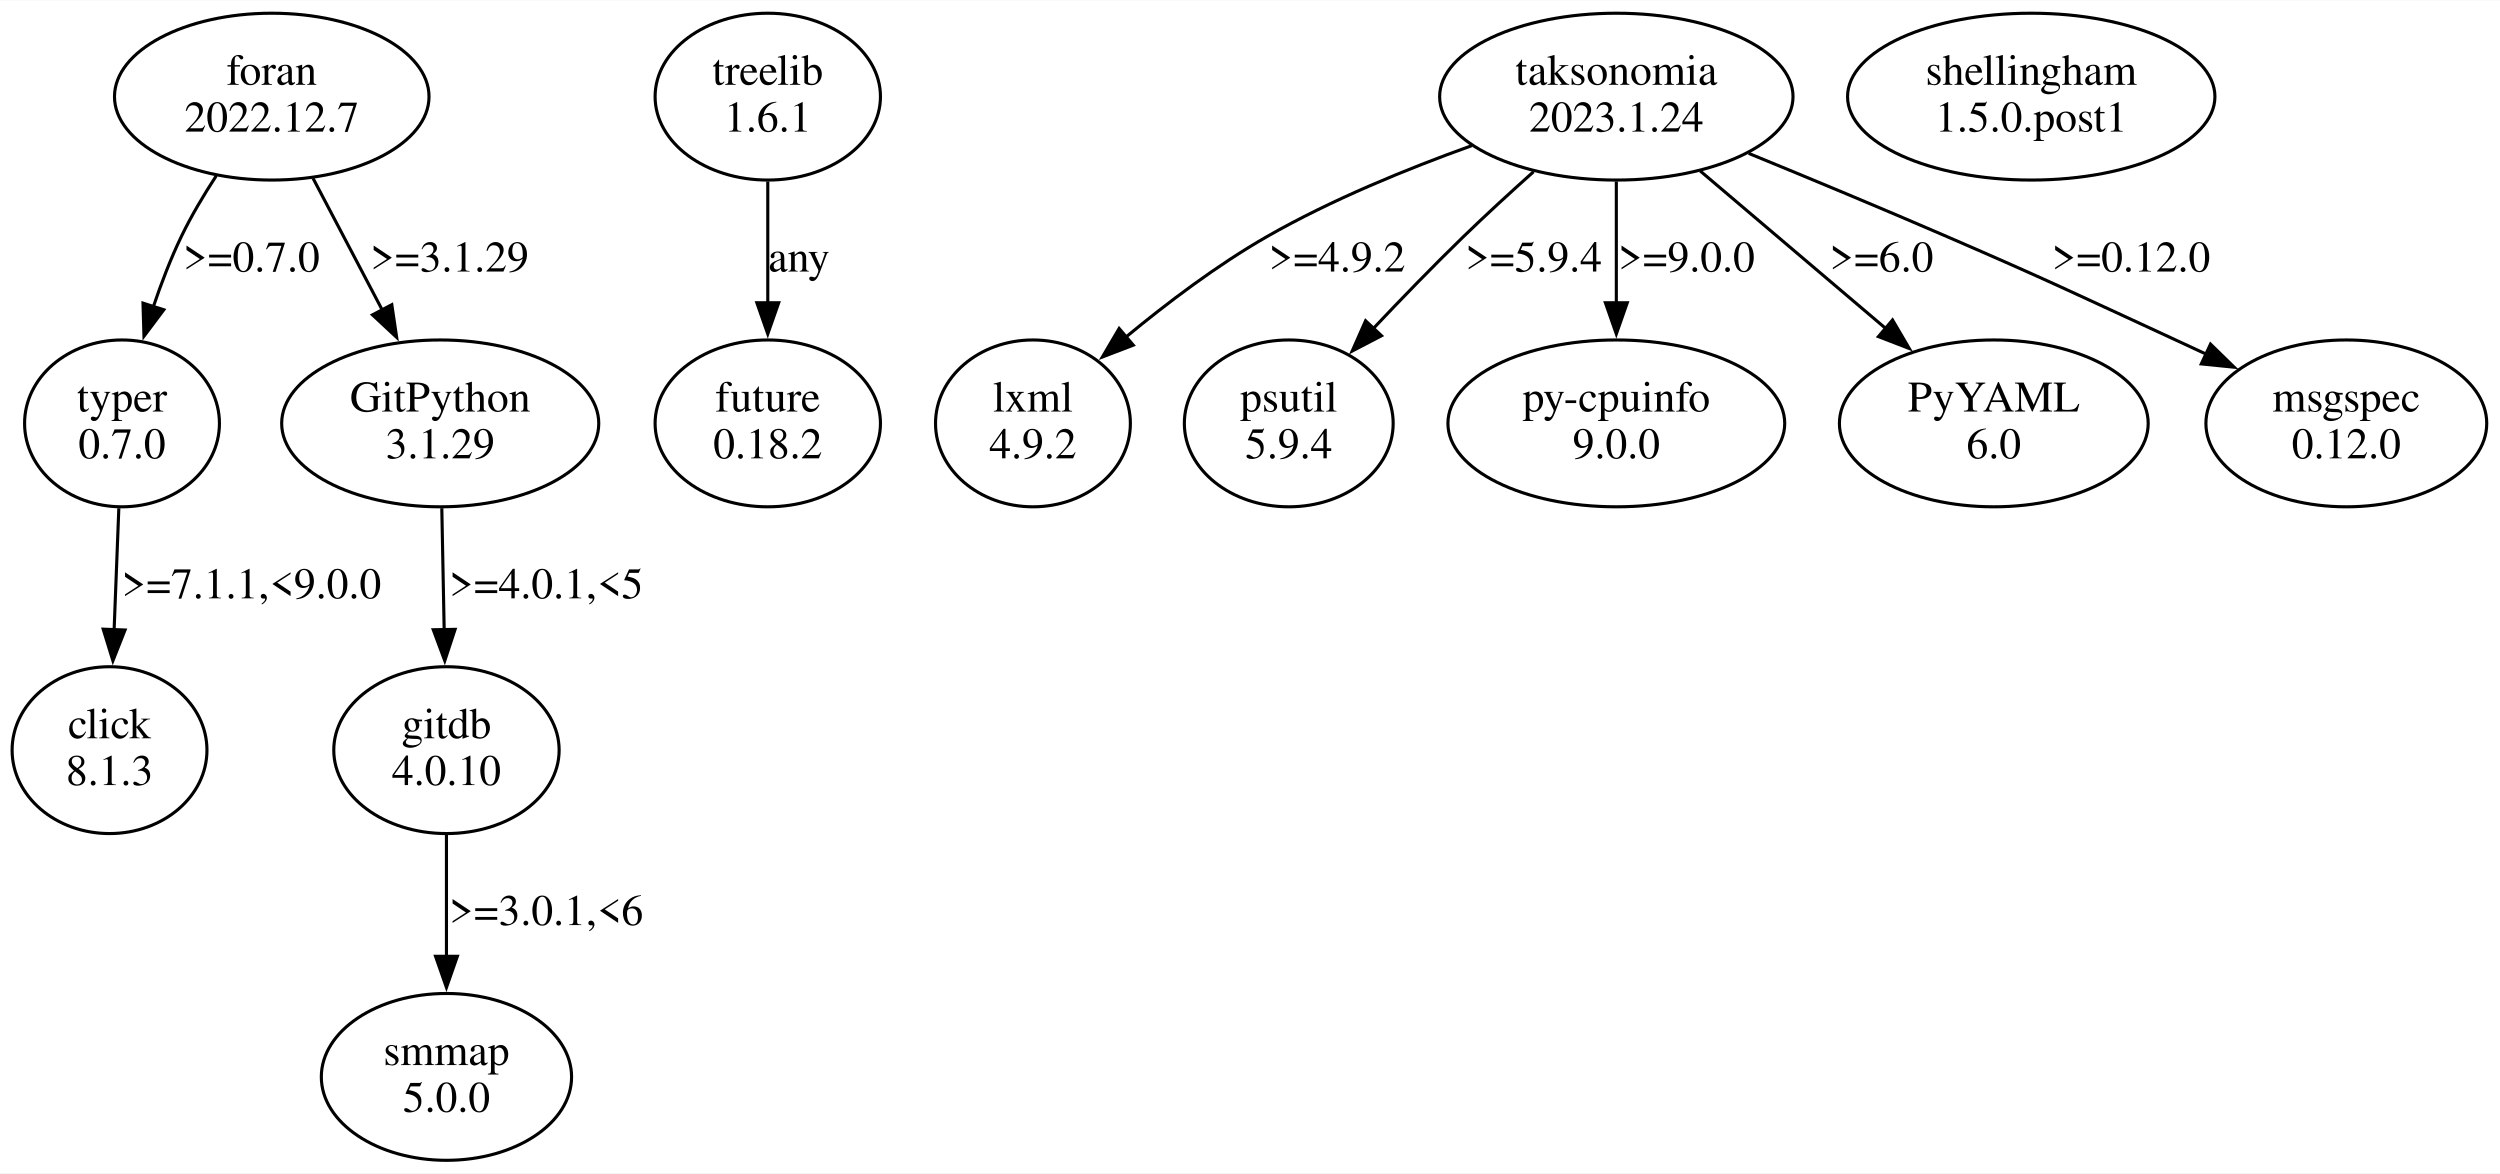
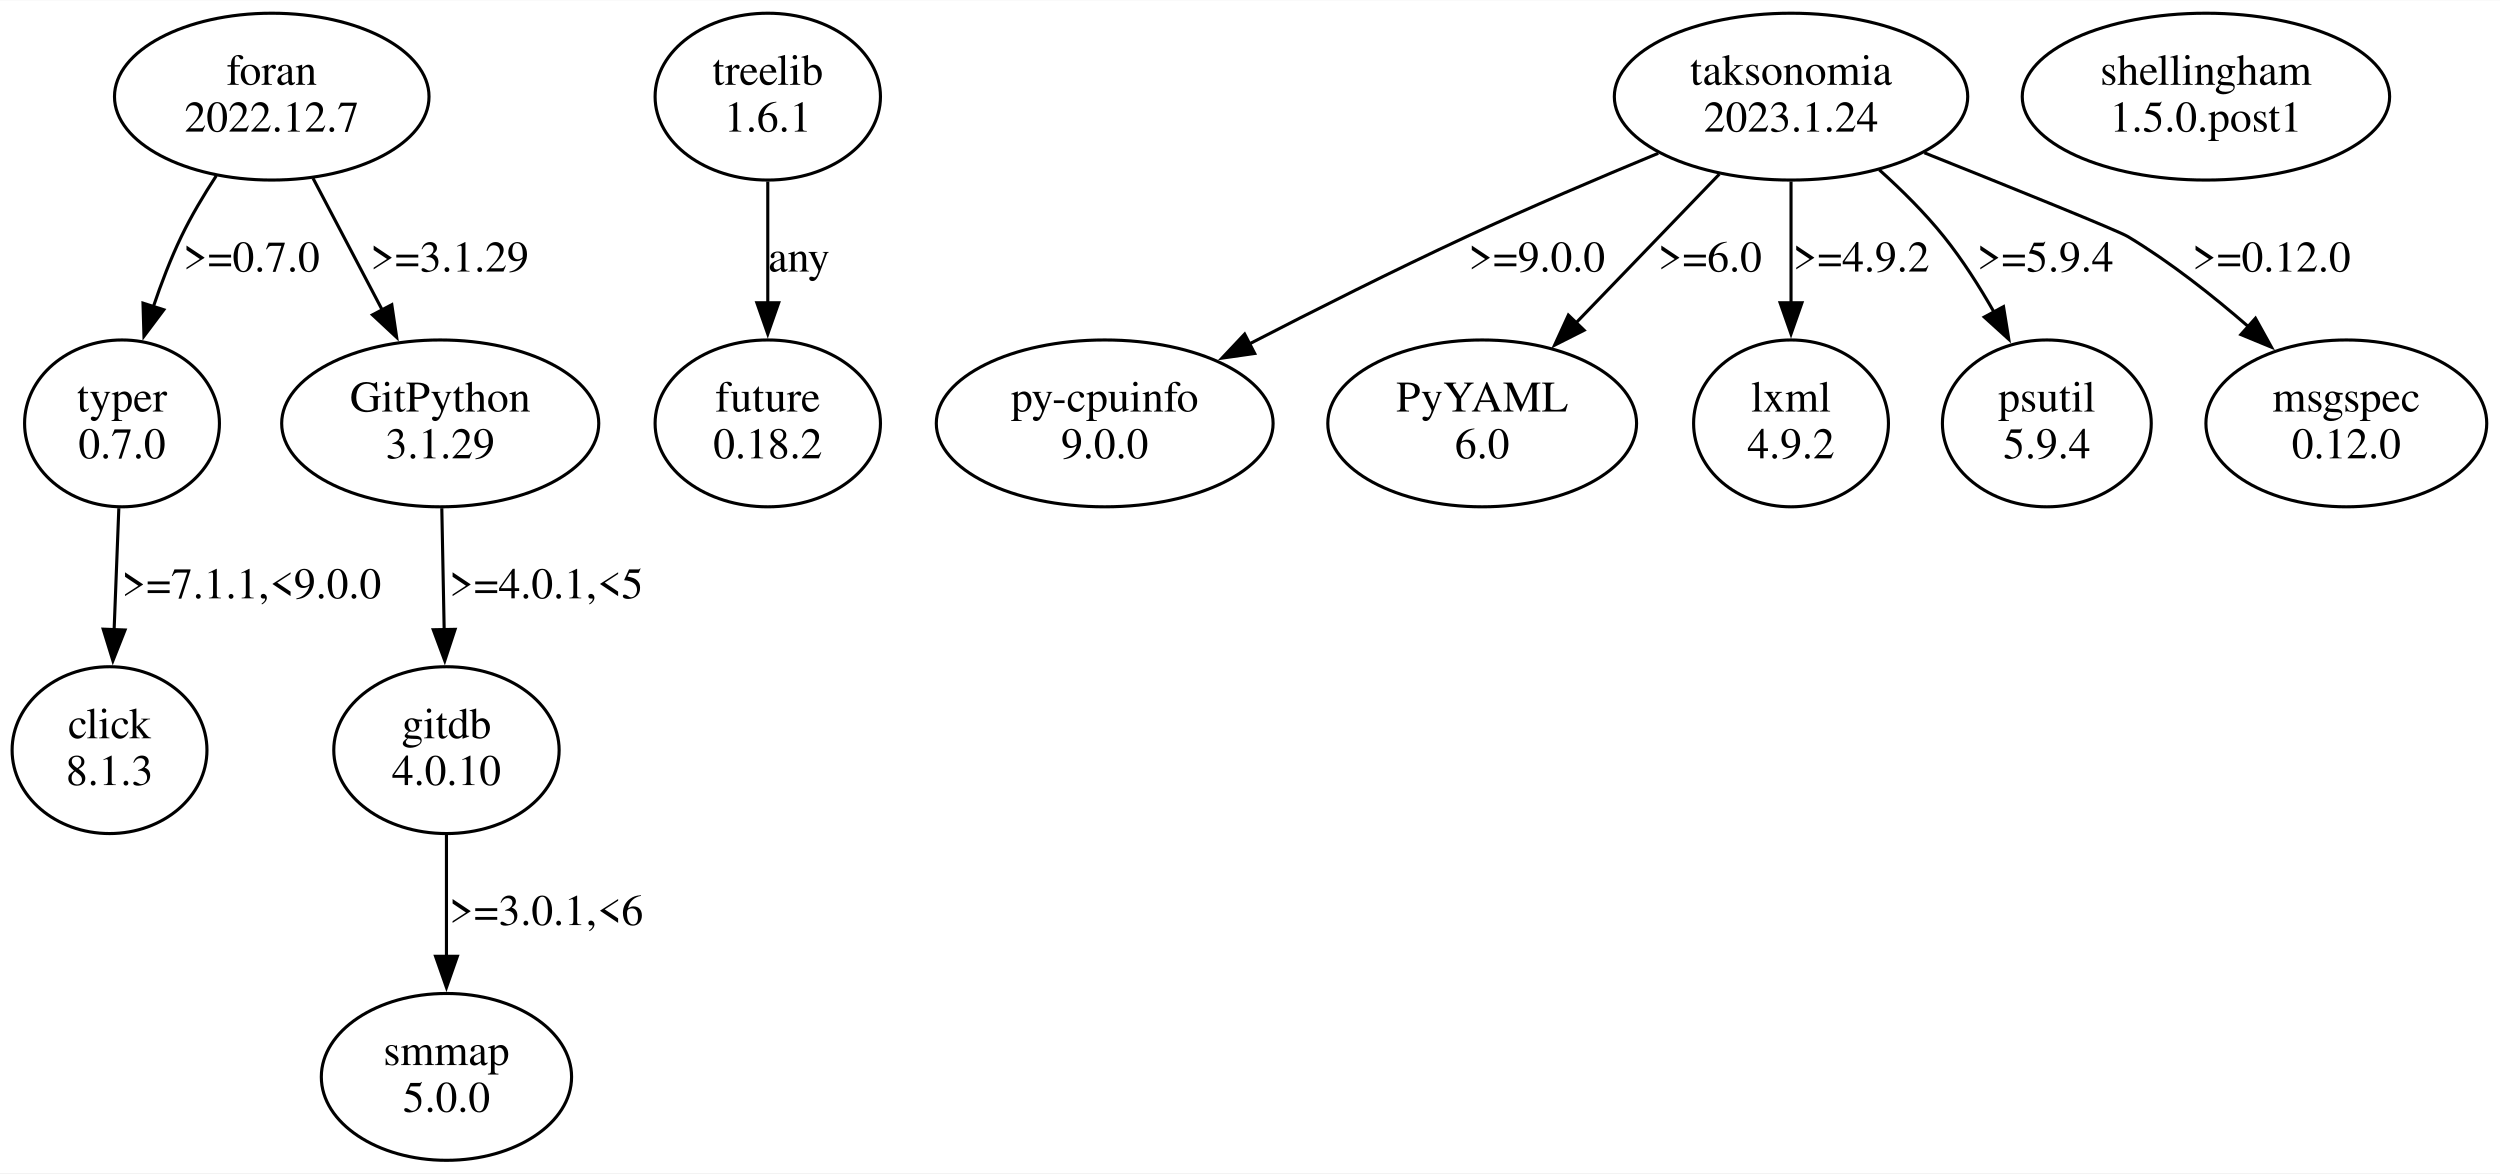
<svg xmlns="http://www.w3.org/2000/svg" width="801pt" height="376pt" viewBox="0.00 0.00 801.37 375.96">
  <g id="graph0" class="graph" transform="scale(1 1) rotate(0) translate(4 371.96)">
    <polygon fill="white" stroke="none" points="-4,4 -4,-371.96 797.37,-371.96 797.37,4 -4,4" />
    <g id="node1" class="node">
      <ellipse fill="none" stroke="black" cx="35.11" cy="-236.35" rx="31.23" ry="26.74" />
      <text text-anchor="middle" x="35.11" y="-240.15" font-family="Times,serif" font-size="14.00">typer</text>
      <text text-anchor="middle" x="35.11" y="-225.15" font-family="Times,serif" font-size="14.00">0.7.0</text>
    </g>
    <g id="node2" class="node">
      <ellipse fill="none" stroke="black" cx="31.11" cy="-131.61" rx="31.23" ry="26.74" />
      <text text-anchor="middle" x="31.11" y="-135.41" font-family="Times,serif" font-size="14.00">click</text>
      <text text-anchor="middle" x="31.11" y="-120.41" font-family="Times,serif" font-size="14.00">8.1.3</text>
    </g>
    <g id="edge1" class="edge">
      <path fill="none" stroke="black" d="M34.09,-209.16C33.63,-197.32 33.08,-183.12 32.58,-170.18" />
      <polygon fill="black" stroke="black" points="36.08,-170.12 32.19,-160.27 29.08,-170.39 36.08,-170.12" />
      <text text-anchor="middle" x="76.61" y="-180.28" font-family="Times,serif" font-size="14.00">&gt;=7.1.1,&lt;9.0.0</text>
    </g>
    <g id="node3" class="node">
      <ellipse fill="none" stroke="black" cx="242.11" cy="-341.09" rx="36.12" ry="26.74" />
      <text text-anchor="middle" x="242.11" y="-344.89" font-family="Times,serif" font-size="14.00">treelib</text>
      <text text-anchor="middle" x="242.11" y="-329.89" font-family="Times,serif" font-size="14.00">1.6.1</text>
    </g>
    <g id="node4" class="node">
      <ellipse fill="none" stroke="black" cx="242.11" cy="-236.35" rx="36.12" ry="26.74" />
      <text text-anchor="middle" x="242.11" y="-240.15" font-family="Times,serif" font-size="14.00">future</text>
      <text text-anchor="middle" x="242.11" y="-225.15" font-family="Times,serif" font-size="14.00">0.18.2</text>
    </g>
    <g id="edge2" class="edge">
      <path fill="none" stroke="black" d="M242.11,-313.9C242.11,-302.06 242.11,-287.86 242.11,-274.92" />
      <polygon fill="black" stroke="black" points="245.61,-275.01 242.11,-265.01 238.61,-275.01 245.61,-275.01" />
      <text text-anchor="middle" x="252.11" y="-285.02" font-family="Times,serif" font-size="14.00">any</text>
    </g>
    <g id="node5" class="node">
-       <ellipse fill="none" stroke="black" cx="514.11" cy="-341.09" rx="56.64" ry="26.74" />
-       <text text-anchor="middle" x="514.11" y="-344.89" font-family="Times,serif" font-size="14.00">taksonomia</text>
-       <text text-anchor="middle" x="514.11" y="-329.89" font-family="Times,serif" font-size="14.00">2023.1.24</text>
+       <ellipse fill="none" stroke="black" cx="570.11" cy="-341.09" rx="56.64" ry="26.74" />
+       <text text-anchor="middle" x="570.11" y="-344.89" font-family="Times,serif" font-size="14.00">taksonomia</text>
+       <text text-anchor="middle" x="570.11" y="-329.89" font-family="Times,serif" font-size="14.00">2023.1.24</text>
    </g>
    <g id="node6" class="node">
-       <ellipse fill="none" stroke="black" cx="327.11" cy="-236.35" rx="31.23" ry="26.74" />
-       <text text-anchor="middle" x="327.11" y="-240.15" font-family="Times,serif" font-size="14.00">lxml</text>
-       <text text-anchor="middle" x="327.11" y="-225.15" font-family="Times,serif" font-size="14.00">4.9.2</text>
+       <ellipse fill="none" stroke="black" cx="350.11" cy="-236.35" rx="53.98" ry="26.74" />
+       <text text-anchor="middle" x="350.11" y="-240.15" font-family="Times,serif" font-size="14.00">py-cpuinfo</text>
+       <text text-anchor="middle" x="350.11" y="-225.15" font-family="Times,serif" font-size="14.00">9.0.0</text>
    </g>
    <g id="edge3" class="edge">
-       <path fill="none" stroke="black" d="M467.76,-325.38C447.04,-317.94 422.69,-307.99 402.11,-296.22 386.23,-287.14 370.09,-274.93 356.87,-263.99" />
-       <polygon fill="black" stroke="black" points="359.27,-261.43 349.37,-257.64 354.74,-266.77 359.27,-261.43" />
-       <text text-anchor="middle" x="424.61" y="-285.02" font-family="Times,serif" font-size="14.00">&gt;=4.9.2</text>
+       <path fill="none" stroke="black" d="M527.56,-322.94C508.62,-315.09 486.11,-305.5 466.11,-296.22 442.87,-285.44 417.45,-272.65 396.35,-261.76" />
+       <polygon fill="black" stroke="black" points="398.19,-258.77 387.7,-257.27 394.97,-264.98 398.19,-258.77" />
+       <text text-anchor="middle" x="488.61" y="-285.02" font-family="Times,serif" font-size="14.00">&gt;=9.0.0</text>
    </g>
    <g id="node7" class="node">
-       <ellipse fill="none" stroke="black" cx="409.11" cy="-236.35" rx="33.47" ry="26.74" />
-       <text text-anchor="middle" x="409.11" y="-240.15" font-family="Times,serif" font-size="14.00">psutil</text>
-       <text text-anchor="middle" x="409.11" y="-225.15" font-family="Times,serif" font-size="14.00">5.9.4</text>
+       <ellipse fill="none" stroke="black" cx="471.11" cy="-236.35" rx="49.49" ry="26.74" />
+       <text text-anchor="middle" x="471.11" y="-240.15" font-family="Times,serif" font-size="14.00">PyYAML</text>
+       <text text-anchor="middle" x="471.11" y="-225.15" font-family="Times,serif" font-size="14.00">6.0</text>
    </g>
    <g id="edge4" class="edge">
-       <path fill="none" stroke="black" d="M487.57,-317.02C480.19,-310.42 472.24,-303.14 465.11,-296.22 455.4,-286.8 445.11,-276.18 436.03,-266.57" />
-       <polygon fill="black" stroke="black" points="438.84,-264.45 429.45,-259.55 433.74,-269.24 438.84,-264.45" />
-       <text text-anchor="middle" x="487.61" y="-285.02" font-family="Times,serif" font-size="14.00">&gt;=5.9.4</text>
+       <path fill="none" stroke="black" d="M547.15,-316.26C533.46,-302.06 515.93,-283.86 501.15,-268.53" />
+       <polygon fill="black" stroke="black" points="503.78,-266.21 494.32,-261.43 498.74,-271.06 503.78,-266.21" />
+       <text text-anchor="middle" x="544.11" y="-285.02" font-family="Times,serif" font-size="14.00">&gt;=6.0</text>
    </g>
    <g id="node8" class="node">
-       <ellipse fill="none" stroke="black" cx="514.11" cy="-236.35" rx="53.98" ry="26.74" />
-       <text text-anchor="middle" x="514.11" y="-240.15" font-family="Times,serif" font-size="14.00">py-cpuinfo</text>
-       <text text-anchor="middle" x="514.11" y="-225.15" font-family="Times,serif" font-size="14.00">9.0.0</text>
+       <ellipse fill="none" stroke="black" cx="570.11" cy="-236.35" rx="31.23" ry="26.74" />
+       <text text-anchor="middle" x="570.11" y="-240.15" font-family="Times,serif" font-size="14.00">lxml</text>
+       <text text-anchor="middle" x="570.11" y="-225.15" font-family="Times,serif" font-size="14.00">4.9.2</text>
    </g>
    <g id="edge5" class="edge">
-       <path fill="none" stroke="black" d="M514.11,-313.9C514.11,-302.06 514.11,-287.86 514.11,-274.92" />
-       <polygon fill="black" stroke="black" points="517.61,-275.01 514.11,-265.01 510.61,-275.01 517.61,-275.01" />
-       <text text-anchor="middle" x="536.61" y="-285.02" font-family="Times,serif" font-size="14.00">&gt;=9.0.0</text>
+       <path fill="none" stroke="black" d="M570.11,-313.9C570.11,-302.06 570.11,-287.86 570.11,-274.92" />
+       <polygon fill="black" stroke="black" points="573.61,-275.01 570.11,-265.01 566.61,-275.01 573.61,-275.01" />
+       <text text-anchor="middle" x="592.61" y="-285.02" font-family="Times,serif" font-size="14.00">&gt;=4.9.2</text>
    </g>
    <g id="node9" class="node">
-       <ellipse fill="none" stroke="black" cx="635.11" cy="-236.35" rx="49.49" ry="26.74" />
-       <text text-anchor="middle" x="635.11" y="-240.15" font-family="Times,serif" font-size="14.00">PyYAML</text>
-       <text text-anchor="middle" x="635.11" y="-225.15" font-family="Times,serif" font-size="14.00">6.0</text>
+       <ellipse fill="none" stroke="black" cx="652.11" cy="-236.35" rx="33.47" ry="26.74" />
+       <text text-anchor="middle" x="652.11" y="-240.15" font-family="Times,serif" font-size="14.00">psutil</text>
+       <text text-anchor="middle" x="652.11" y="-225.15" font-family="Times,serif" font-size="14.00">5.9.4</text>
    </g>
    <g id="edge6" class="edge">
-       <path fill="none" stroke="black" d="M540.97,-317.29C558.52,-302.39 581.61,-282.78 600.53,-266.72" />
-       <polygon fill="black" stroke="black" points="602.65,-269.5 608.01,-260.36 598.12,-264.17 602.65,-269.5" />
-       <text text-anchor="middle" x="599.11" y="-285.02" font-family="Times,serif" font-size="14.00">&gt;=6.0</text>
+       <path fill="none" stroke="black" d="M598.37,-317.65C605.6,-311.17 613.04,-303.79 619.11,-296.22 625.05,-288.81 630.54,-280.19 635.26,-271.87" />
+       <polygon fill="black" stroke="black" points="638.22,-273.77 639.91,-263.31 632.06,-270.43 638.22,-273.77" />
+       <text text-anchor="middle" x="651.61" y="-285.02" font-family="Times,serif" font-size="14.00">&gt;=5.9.4</text>
    </g>
    <g id="node10" class="node">
      <ellipse fill="none" stroke="black" cx="748.11" cy="-236.35" rx="45.01" ry="26.74" />
      <text text-anchor="middle" x="748.11" y="-240.15" font-family="Times,serif" font-size="14.00">msgspec</text>
      <text text-anchor="middle" x="748.11" y="-225.15" font-family="Times,serif" font-size="14.00">0.12.0</text>
    </g>
    <g id="edge7" class="edge">
-       <path fill="none" stroke="black" d="M556.54,-322.9C575.98,-314.93 599.28,-305.24 620.11,-296.22 652.79,-282.08 660.78,-278.13 693.11,-263.22 696.42,-261.7 699.83,-260.11 703.26,-258.51" />
-       <polygon fill="black" stroke="black" points="704.58,-261.76 712.16,-254.36 701.62,-255.42 704.58,-261.76" />
-       <text text-anchor="middle" x="679.11" y="-285.02" font-family="Times,serif" font-size="14.00">&gt;=0.12.0</text>
+       <path fill="none" stroke="black" d="M612.85,-323.09C641.68,-311.56 675.01,-298.09 678.11,-296.22 691.66,-288.05 705.26,-277.33 716.82,-267.27" />
+       <polygon fill="black" stroke="black" points="718.98,-270.05 724.11,-260.78 714.31,-264.82 718.98,-270.05" />
+       <text text-anchor="middle" x="724.11" y="-285.02" font-family="Times,serif" font-size="14.00">&gt;=0.12.0</text>
    </g>
    <g id="node11" class="node">
-       <ellipse fill="none" stroke="black" cx="647.11" cy="-341.09" rx="58.88" ry="26.74" />
-       <text text-anchor="middle" x="647.11" y="-344.89" font-family="Times,serif" font-size="14.00">shellingham</text>
-       <text text-anchor="middle" x="647.11" y="-329.89" font-family="Times,serif" font-size="14.00">1.5.0.post1</text>
+       <ellipse fill="none" stroke="black" cx="703.11" cy="-341.09" rx="58.88" ry="26.74" />
+       <text text-anchor="middle" x="703.11" y="-344.89" font-family="Times,serif" font-size="14.00">shellingham</text>
+       <text text-anchor="middle" x="703.11" y="-329.89" font-family="Times,serif" font-size="14.00">1.5.0.post1</text>
    </g>
    <g id="node12" class="node">
      <ellipse fill="none" stroke="black" cx="83.11" cy="-341.09" rx="50.41" ry="26.74" />
      <text text-anchor="middle" x="83.11" y="-344.89" font-family="Times,serif" font-size="14.00">foran</text>
      <text text-anchor="middle" x="83.11" y="-329.89" font-family="Times,serif" font-size="14.00">2022.12.7</text>
    </g>
-     <g id="edge8" class="edge">
+     <g id="edge9" class="edge">
      <path fill="none" stroke="black" d="M65.33,-315.73C61.3,-309.56 57.28,-302.8 54.11,-296.22 50.7,-289.13 47.69,-281.28 45.13,-273.68" />
      <polygon fill="black" stroke="black" points="48.51,-272.77 42.15,-264.3 41.84,-274.89 48.51,-272.77" />
      <text text-anchor="middle" x="76.61" y="-285.02" font-family="Times,serif" font-size="14.00">&gt;=0.7.0</text>
    </g>
    <g id="node13" class="node">
      <ellipse fill="none" stroke="black" cx="137.11" cy="-236.35" rx="50.82" ry="26.74" />
      <text text-anchor="middle" x="137.11" y="-240.15" font-family="Times,serif" font-size="14.00">GitPython</text>
      <text text-anchor="middle" x="137.11" y="-225.15" font-family="Times,serif" font-size="14.00">3.1.29</text>
    </g>
-     <g id="edge9" class="edge">
+     <g id="edge8" class="edge">
      <path fill="none" stroke="black" d="M96.32,-314.96C103.06,-302.15 111.35,-286.36 118.7,-272.37" />
      <polygon fill="black" stroke="black" points="121.59,-274.4 123.15,-263.92 115.4,-271.14 121.59,-274.4" />
      <text text-anchor="middle" x="140.11" y="-285.02" font-family="Times,serif" font-size="14.00">&gt;=3.1.29</text>
    </g>
    <g id="node14" class="node">
      <ellipse fill="none" stroke="black" cx="139.11" cy="-131.61" rx="36.12" ry="26.74" />
      <text text-anchor="middle" x="139.11" y="-135.41" font-family="Times,serif" font-size="14.00">gitdb</text>
      <text text-anchor="middle" x="139.11" y="-120.41" font-family="Times,serif" font-size="14.00">4.0.10</text>
    </g>
    <g id="edge10" class="edge">
      <path fill="none" stroke="black" d="M137.62,-209.16C137.85,-197.32 138.13,-183.12 138.38,-170.18" />
      <polygon fill="black" stroke="black" points="141.88,-170.33 138.57,-160.27 134.88,-170.2 141.88,-170.33" />
      <text text-anchor="middle" x="171.11" y="-180.28" font-family="Times,serif" font-size="14.00">&gt;=4.0.1,&lt;5</text>
    </g>
    <g id="node15" class="node">
      <ellipse fill="none" stroke="black" cx="139.11" cy="-26.87" rx="40.11" ry="26.74" />
      <text text-anchor="middle" x="139.11" y="-30.67" font-family="Times,serif" font-size="14.00">smmap</text>
      <text text-anchor="middle" x="139.11" y="-15.67" font-family="Times,serif" font-size="14.00">5.0.0</text>
    </g>
    <g id="edge11" class="edge">
      <path fill="none" stroke="black" d="M139.11,-104.42C139.11,-92.58 139.11,-78.38 139.11,-65.44" />
      <polygon fill="black" stroke="black" points="142.61,-65.53 139.11,-55.53 135.61,-65.53 142.61,-65.53" />
      <text text-anchor="middle" x="171.11" y="-75.54" font-family="Times,serif" font-size="14.00">&gt;=3.0.1,&lt;6</text>
    </g>
  </g>
</svg>
